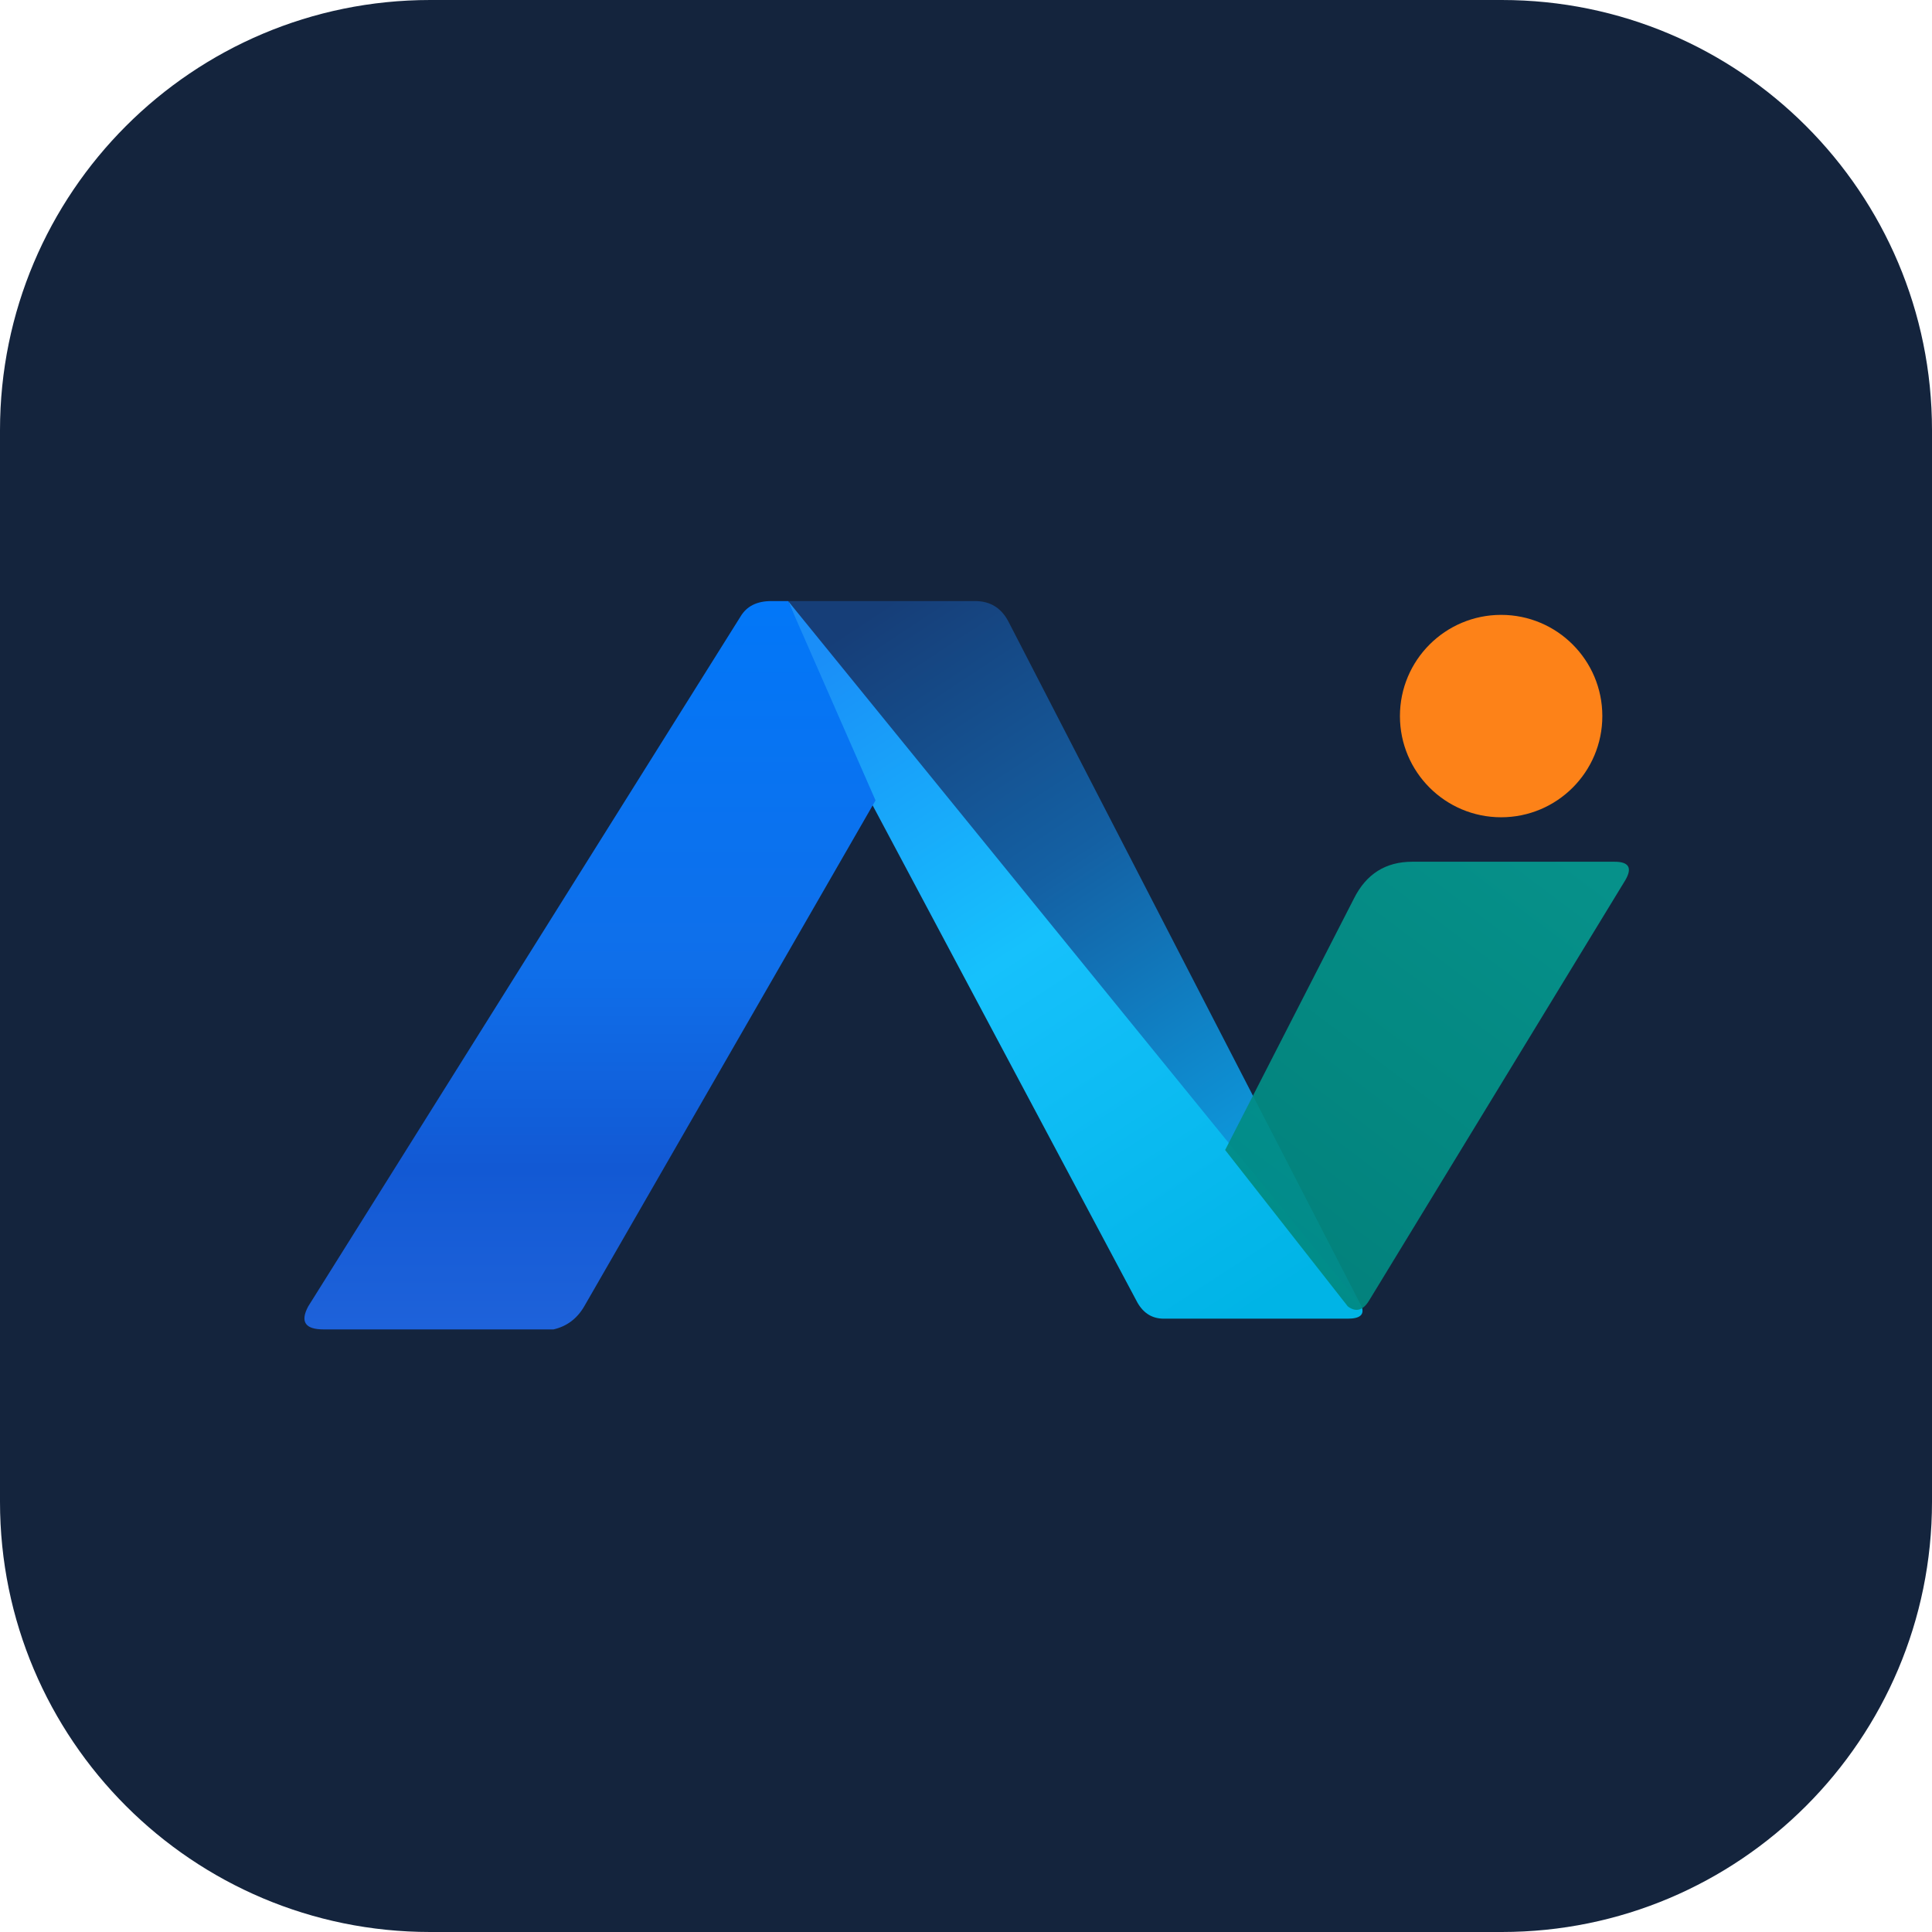
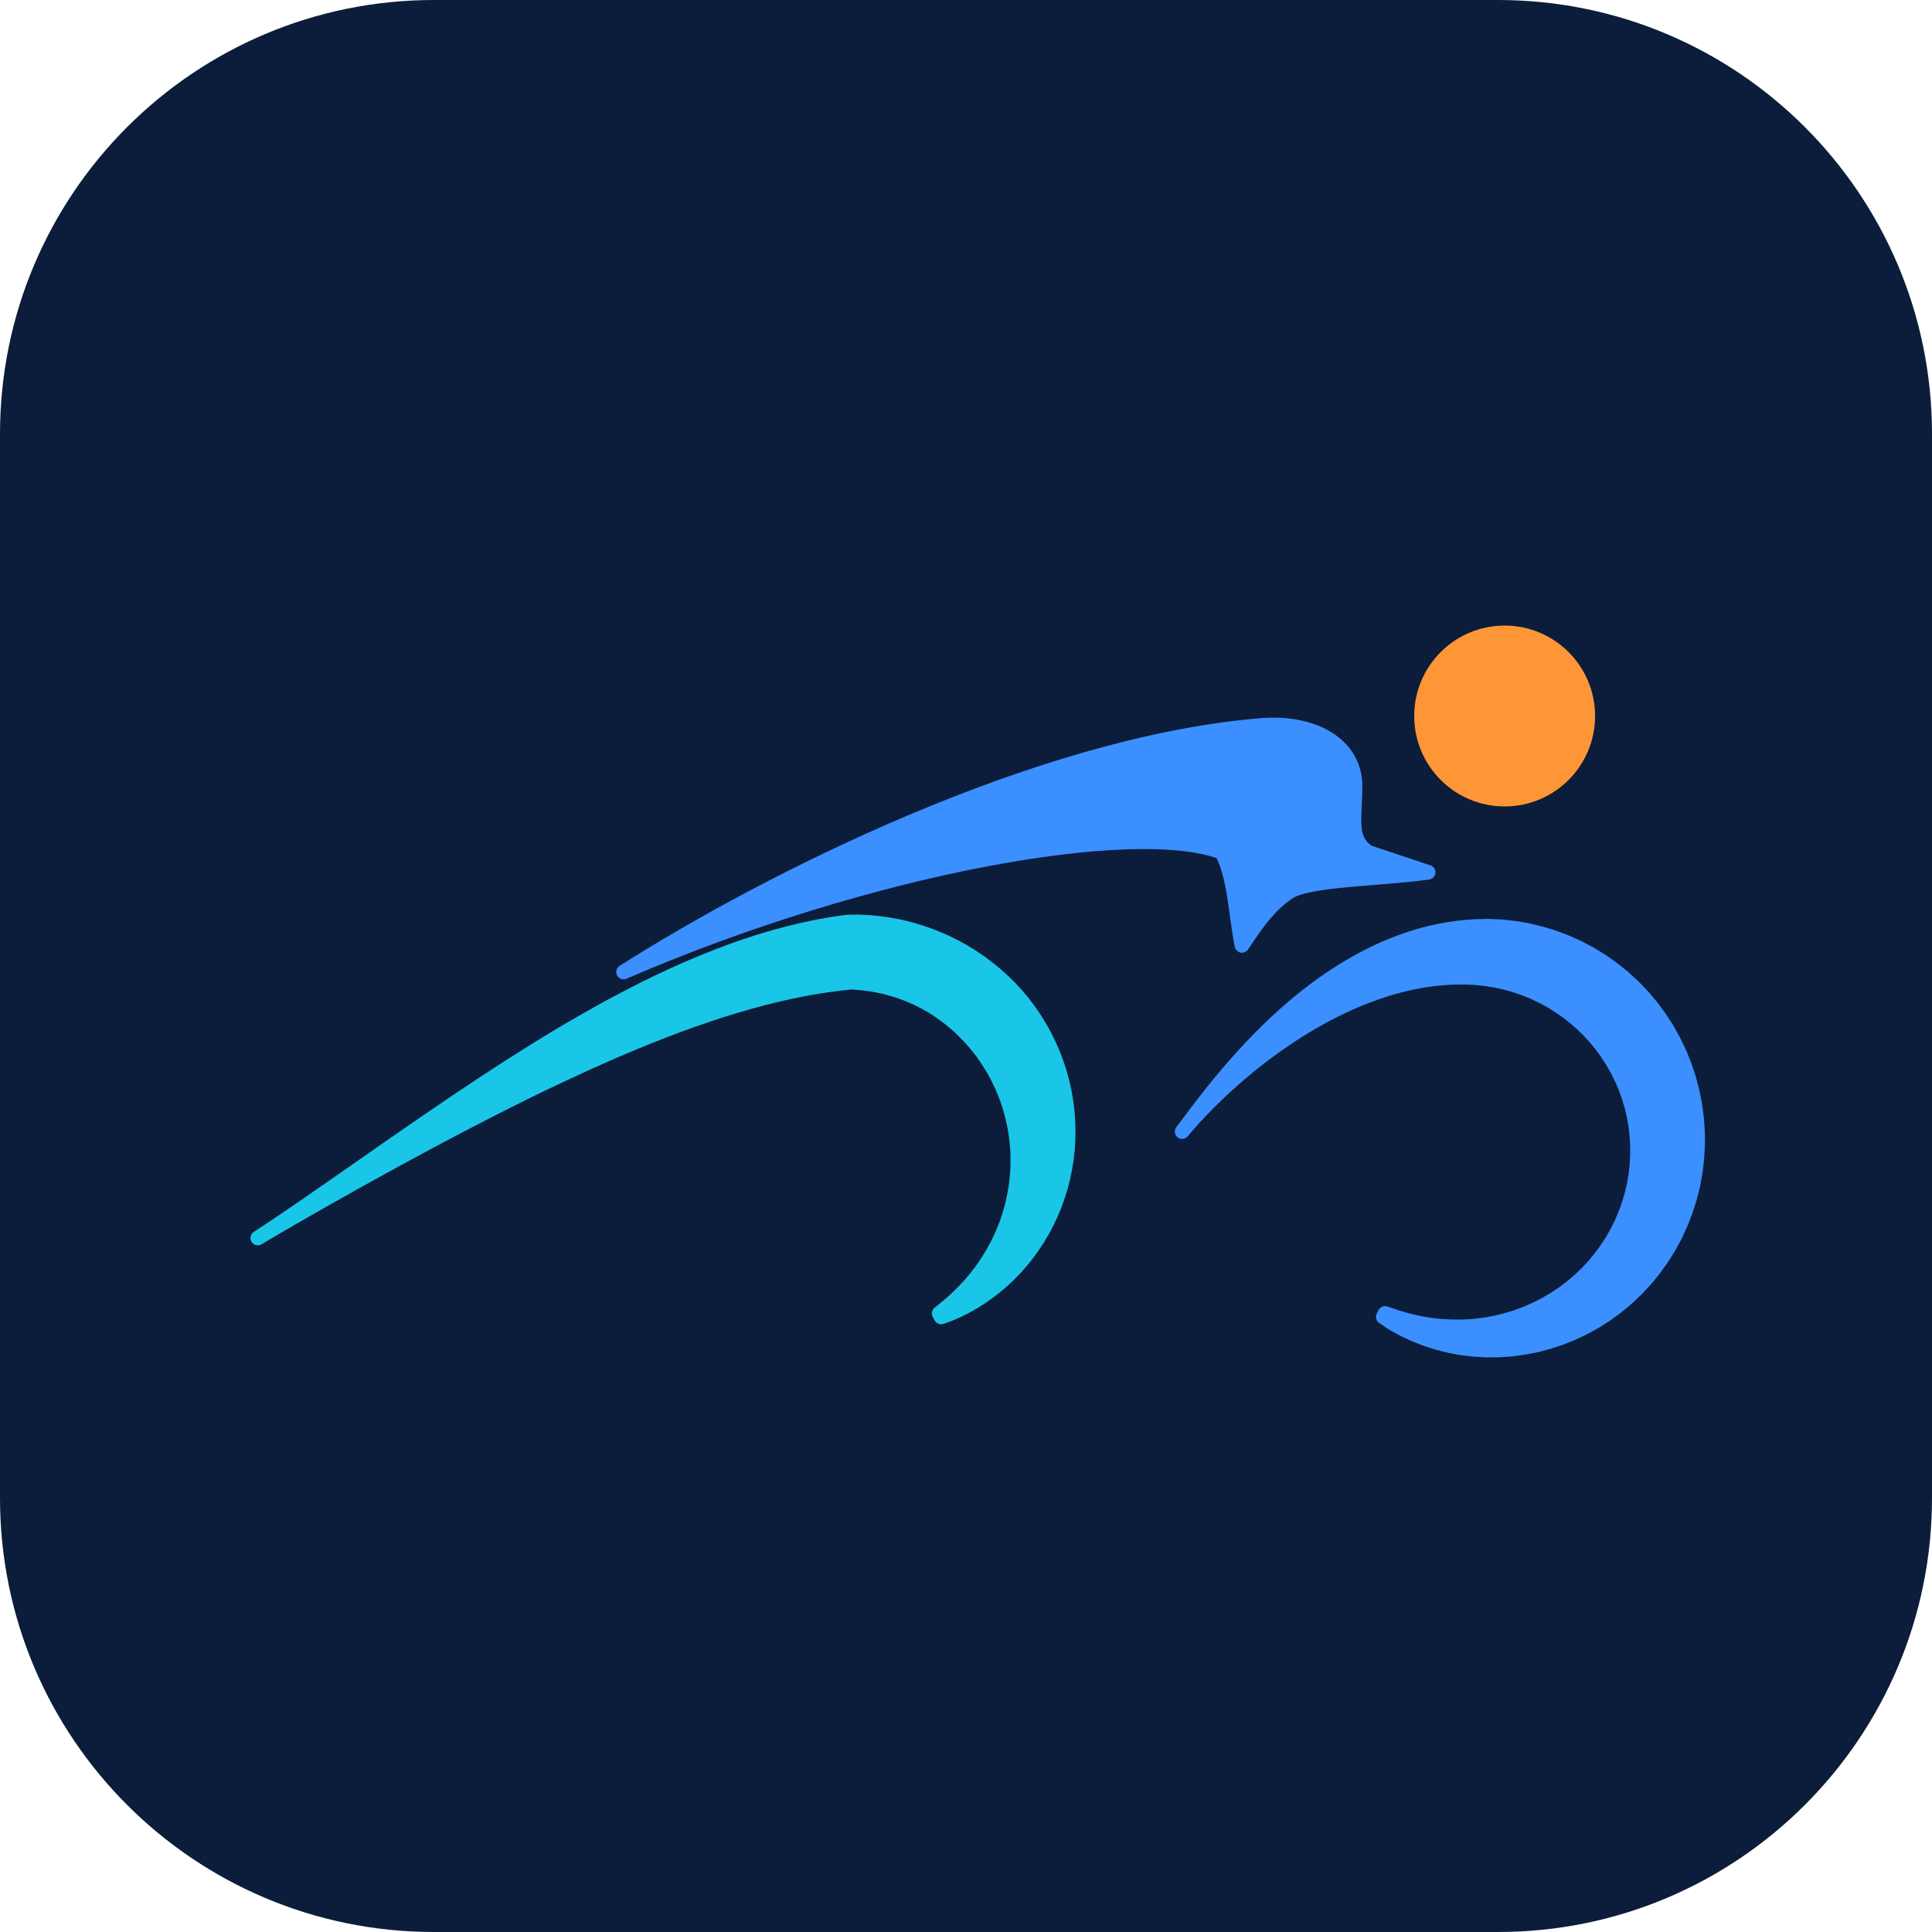
- <svg xmlns="http://www.w3.org/2000/svg" viewBox="0 0 1024 1024" width="1024" height="1024">
-   <rect width="1024" height="1024" rx="228" fill="#14243D" />
-   <defs>
-     <linearGradient id="gA" x1="0" y1="0" x2="0" y2="1" gradientUnits="objectBoundingBox">
-       <stop offset="0" stop-color="#0277F8" />
-       <stop offset="0.5" stop-color="#0F6FEA" />
-       <stop offset="0.78" stop-color="#1259D4" />
-       <stop offset="1" stop-color="#1E62DA" />
-     </linearGradient>
-     <linearGradient id="gN" x1="450" y1="62" x2="700" y2="440" gradientUnits="userSpaceOnUse">
-       <stop offset="0" stop-color="#163E78" />
-       <stop offset="0.45" stop-color="#1460A3" />
-       <stop offset="1" stop-color="#0C9EE2" />
-     </linearGradient>
-     <linearGradient id="gC" x1="400" y1="100" x2="680" y2="530" gradientUnits="userSpaceOnUse">
-       <stop offset="0" stop-color="#1A8EF8" />
-       <stop offset="0.45" stop-color="#16C1FC" />
-       <stop offset="1" stop-color="#00B4E6" />
-     </linearGradient>
-     <linearGradient id="gT" x1="900" y1="232" x2="680" y2="525" gradientUnits="userSpaceOnUse">
-       <stop offset="0" stop-color="#049A90" />
-       <stop offset="1" stop-color="#00877F" />
-     </linearGradient>
-   </defs>
-   <g transform="translate(153.60 315.33) scale(0.8127) translate(-58 -58)">
-     <path d="M383 62 L505 62 Q520 62 527 76 L757 522 L622 528 Z" fill="url(#gN)" />
-     <path d="M383 62 L757 522 Q760 530 748 530 L628 530 Q616 530 610 518 L430 180 Z" fill="url(#gC)" />
-     <path d="M80 537 Q62 537 70 522 L352 72 Q358 62 372 62 L383 62 L440 192 L250 522 Q243 534 230 537 Z" fill="url(#gA)" />
-     <path d="M790 232 L922 232 Q936 232 929 244 L762 518 Q756 528 748 522 L668 420 L752 256 Q764 232 790 232 Z" fill="url(#gT)" opacity="0.92" />
-     <circle cx="848" cy="137" r="66" fill="#FD8218" />
+ <svg xmlns="http://www.w3.org/2000/svg" viewBox="0 0 1024 1024">
+   <rect width="1024" height="1024" rx="230" fill="#0B1D3A" />
+   <g transform="translate(-244.00,261.43) scale(3.5245)">
+     <path fill="#19C6E8" stroke="#19C6E8" stroke-width="2.2" stroke-linejoin="round" d="M108.00,112.00 L110.43,110.56 L112.87,109.14 L115.31,107.74 L117.75,106.35 L120.18,104.98 L122.61,103.61 L125.03,102.27 L127.45,100.94 L129.86,99.62 L132.26,98.32 L134.65,97.04 L137.03,95.78 L139.40,94.54 L141.76,93.32 L144.11,92.12 L146.44,90.95 L148.76,89.80 L151.07,88.68 L153.37,87.59 L155.65,86.53 L157.91,85.49 L160.16,84.49 L162.39,83.52 L164.61,82.59 L166.81,81.69 L168.99,80.83 L171.15,80.01 L173.30,79.23 L175.43,78.50 L177.53,77.80 L179.62,77.15 L181.69,76.55 L183.74,75.99 L185.77,75.48 L187.78,75.02 L189.76,74.61 L191.73,74.25 L193.67,73.95 L195.60,73.70 L197.31,73.52 L198.08,73.58 L199.16,73.68 L200.23,73.82 L201.29,74.01 L202.34,74.24 L203.38,74.52 L204.41,74.84 L205.42,75.20 L206.41,75.61 L207.39,76.05 L208.34,76.54 L209.28,77.07 L210.19,77.64 L211.07,78.25 L211.93,78.89 L212.76,79.57 L213.56,80.28 L214.33,81.03 L215.08,81.80 L215.79,82.60 L216.47,83.43 L217.12,84.29 L217.73,85.18 L218.31,86.09 L218.86,87.02 L219.36,87.98 L219.83,88.96 L220.27,89.96 L220.66,90.98 L221.01,92.01 L221.32,93.07 L221.59,94.13 L221.82,95.22 L222.00,96.31 L222.14,97.41 L222.24,98.53 L222.29,99.65 L222.29,100.78 L222.25,101.91 L222.16,103.04 L222.03,104.18 L221.84,105.31 L221.61,106.44 L221.33,107.57 L221.00,108.69 L220.63,109.80 L220.20,110.90 L219.73,111.98 L219.21,113.05 L218.64,114.11 L218.02,115.14 L217.36,116.16 L216.65,117.15 L215.89,118.12 L215.09,119.06 L214.25,119.97 L213.36,120.85 L212.43,121.71 L211.47,122.53 L210.47,123.34 L210.76,123.87 L212.00,123.43 L213.21,122.90 L214.40,122.31 L215.57,121.65 L216.70,120.94 L217.81,120.16 L218.89,119.33 L219.93,118.45 L220.93,117.51 L221.89,116.53 L222.80,115.49 L223.67,114.41 L224.49,113.28 L225.27,112.11 L225.98,110.90 L226.65,109.66 L227.25,108.38 L227.80,107.06 L228.28,105.72 L228.71,104.35 L229.07,102.96 L229.36,101.55 L229.59,100.13 L229.75,98.69 L229.84,97.24 L229.86,95.78 L229.82,94.32 L229.70,92.86 L229.52,91.40 L229.27,89.96 L228.94,88.52 L228.55,87.09 L228.09,85.69 L227.57,84.31 L226.97,82.95 L226.32,81.62 L225.60,80.32 L224.81,79.05 L223.97,77.82 L223.07,76.63 L222.12,75.49 L221.11,74.39 L220.04,73.35 L218.93,72.35 L217.78,71.41 L216.58,70.51 L215.34,69.68 L214.07,68.90 L212.77,68.18 L211.43,67.52 L210.06,66.93 L208.67,66.39 L207.26,65.92 L205.83,65.51 L204.38,65.17 L202.92,64.90 L201.44,64.69 L199.97,64.55 L198.48,64.47 L196.69,64.48 L194.34,64.81 L192.18,65.20 L190.02,65.66 L187.86,66.18 L185.70,66.76 L183.53,67.40 L181.37,68.10 L179.20,68.86 L177.04,69.68 L174.87,70.54 L172.70,71.46 L170.53,72.43 L168.36,73.44 L166.19,74.50 L164.02,75.61 L161.84,76.75 L159.66,77.94 L157.48,79.17 L155.29,80.43 L153.10,81.72 L150.91,83.05 L148.72,84.42 L146.52,85.81 L144.31,87.22 L142.10,88.67 L139.89,90.14 L137.66,91.63 L135.44,93.14 L133.20,94.66 L130.96,96.21 L128.71,97.76 L126.45,99.33 L124.19,100.91 L121.91,102.50 L119.63,104.09 L117.33,105.68 L115.02,107.28 L112.70,108.87 L110.36,110.44 L108.00,112.00 Z" />
+     <path fill="#3B8FFF" stroke="#3B8FFF" stroke-width="2.2" stroke-linejoin="round" d="M163,72 C185,58 225,38 258,35 C267,34 273,38 273,44 C273,49 272,52 275,54 L284,57 C277,58 266,58 263,60 C260,62 258,65 256,68 C255,63 255,58 253,54 C240,49 200,56 163,72 Z" />
+     <path fill="#3B8FFF" stroke="#3B8FFF" stroke-width="2.2" stroke-linejoin="round" d="M247.00,96.00 L247.87,94.98 L248.76,93.97 L249.69,92.98 L250.63,92.00 L251.60,91.04 L252.58,90.09 L253.58,89.16 L254.60,88.24 L255.64,87.34 L256.69,86.46 L257.75,85.60 L258.83,84.75 L259.92,83.93 L261.02,83.13 L262.13,82.36 L263.25,81.60 L264.38,80.87 L265.52,80.17 L266.66,79.49 L267.81,78.85 L268.97,78.22 L270.13,77.63 L271.30,77.07 L272.46,76.54 L273.63,76.04 L274.81,75.58 L275.98,75.15 L277.15,74.75 L278.32,74.38 L279.49,74.06 L280.66,73.76 L281.83,73.51 L282.99,73.29 L284.15,73.11 L285.30,72.97 L286.45,72.87 L287.59,72.80 L288.73,72.78 L289.87,72.79 L290.96,72.84 L292.51,72.99 L294.01,73.22 L295.49,73.54 L296.94,73.94 L298.36,74.42 L299.75,74.97 L301.10,75.61 L302.40,76.31 L303.66,77.09 L304.88,77.93 L306.04,78.84 L307.15,79.81 L308.20,80.84 L309.19,81.93 L310.12,83.06 L310.98,84.25 L311.77,85.49 L312.49,86.76 L313.14,88.08 L313.72,89.43 L314.21,90.81 L314.63,92.22 L314.97,93.66 L315.22,95.11 L315.39,96.58 L315.48,98.06 L315.48,99.54 L315.40,101.02 L315.23,102.51 L314.98,103.98 L314.64,105.44 L314.22,106.88 L313.71,108.30 L313.12,109.70 L312.45,111.06 L311.70,112.39 L310.87,113.67 L309.96,114.91 L308.98,116.11 L307.93,117.24 L306.80,118.32 L305.61,119.34 L304.36,120.29 L303.04,121.17 L301.67,121.97 L300.25,122.70 L298.78,123.35 L297.27,123.91 L295.72,124.38 L294.13,124.77 L292.51,125.06 L290.87,125.26 L289.21,125.36 L287.54,125.36 L285.86,125.27 L284.18,125.08 L282.50,124.78 L280.83,124.39 L279.18,123.90 L277.52,123.34 L277.25,123.87 L278.74,124.86 L280.32,125.73 L281.96,126.50 L283.66,127.17 L285.40,127.73 L287.19,128.18 L289.01,128.52 L290.86,128.74 L292.72,128.85 L294.60,128.84 L296.49,128.71 L298.37,128.46 L300.24,128.10 L302.09,127.61 L303.92,127.01 L305.71,126.29 L307.46,125.46 L309.16,124.52 L310.80,123.46 L312.38,122.31 L313.89,121.05 L315.32,119.69 L316.67,118.25 L317.93,116.71 L319.09,115.10 L320.15,113.41 L321.11,111.66 L321.95,109.84 L322.68,107.97 L323.30,106.05 L323.79,104.10 L324.16,102.11 L324.40,100.10 L324.52,98.08 L324.51,96.05 L324.37,94.02 L324.10,92.00 L323.71,90.01 L323.19,88.03 L322.55,86.10 L321.79,84.21 L320.90,82.37 L319.91,80.58 L318.80,78.87 L317.59,77.23 L316.27,75.67 L314.86,74.19 L313.36,72.82 L311.77,71.54 L310.11,70.36 L308.38,69.30 L306.59,68.35 L304.74,67.52 L302.85,66.81 L300.92,66.22 L298.96,65.75 L296.98,65.41 L294.99,65.20 L292.99,65.11 L291.04,65.16 L289.58,65.26 L288.18,65.42 L286.79,65.63 L285.42,65.89 L284.06,66.20 L282.72,66.56 L281.39,66.97 L280.08,67.42 L278.78,67.91 L277.51,68.44 L276.25,69.01 L275.00,69.62 L273.78,70.27 L272.57,70.95 L271.38,71.66 L270.21,72.40 L269.05,73.17 L267.91,73.97 L266.79,74.80 L265.69,75.65 L264.60,76.53 L263.53,77.43 L262.47,78.35 L261.44,79.29 L260.42,80.25 L259.41,81.23 L258.43,82.23 L257.46,83.23 L256.50,84.26 L255.56,85.29 L254.64,86.34 L253.73,87.39 L252.84,88.45 L251.97,89.52 L251.11,90.60 L250.26,91.68 L249.43,92.76 L248.61,93.85 L247.80,94.93 L247.00,96.00 Z" />
+     <circle fill="#FF9636" cx="295.5" cy="33.5" r="13.6" />
  </g>
</svg>
